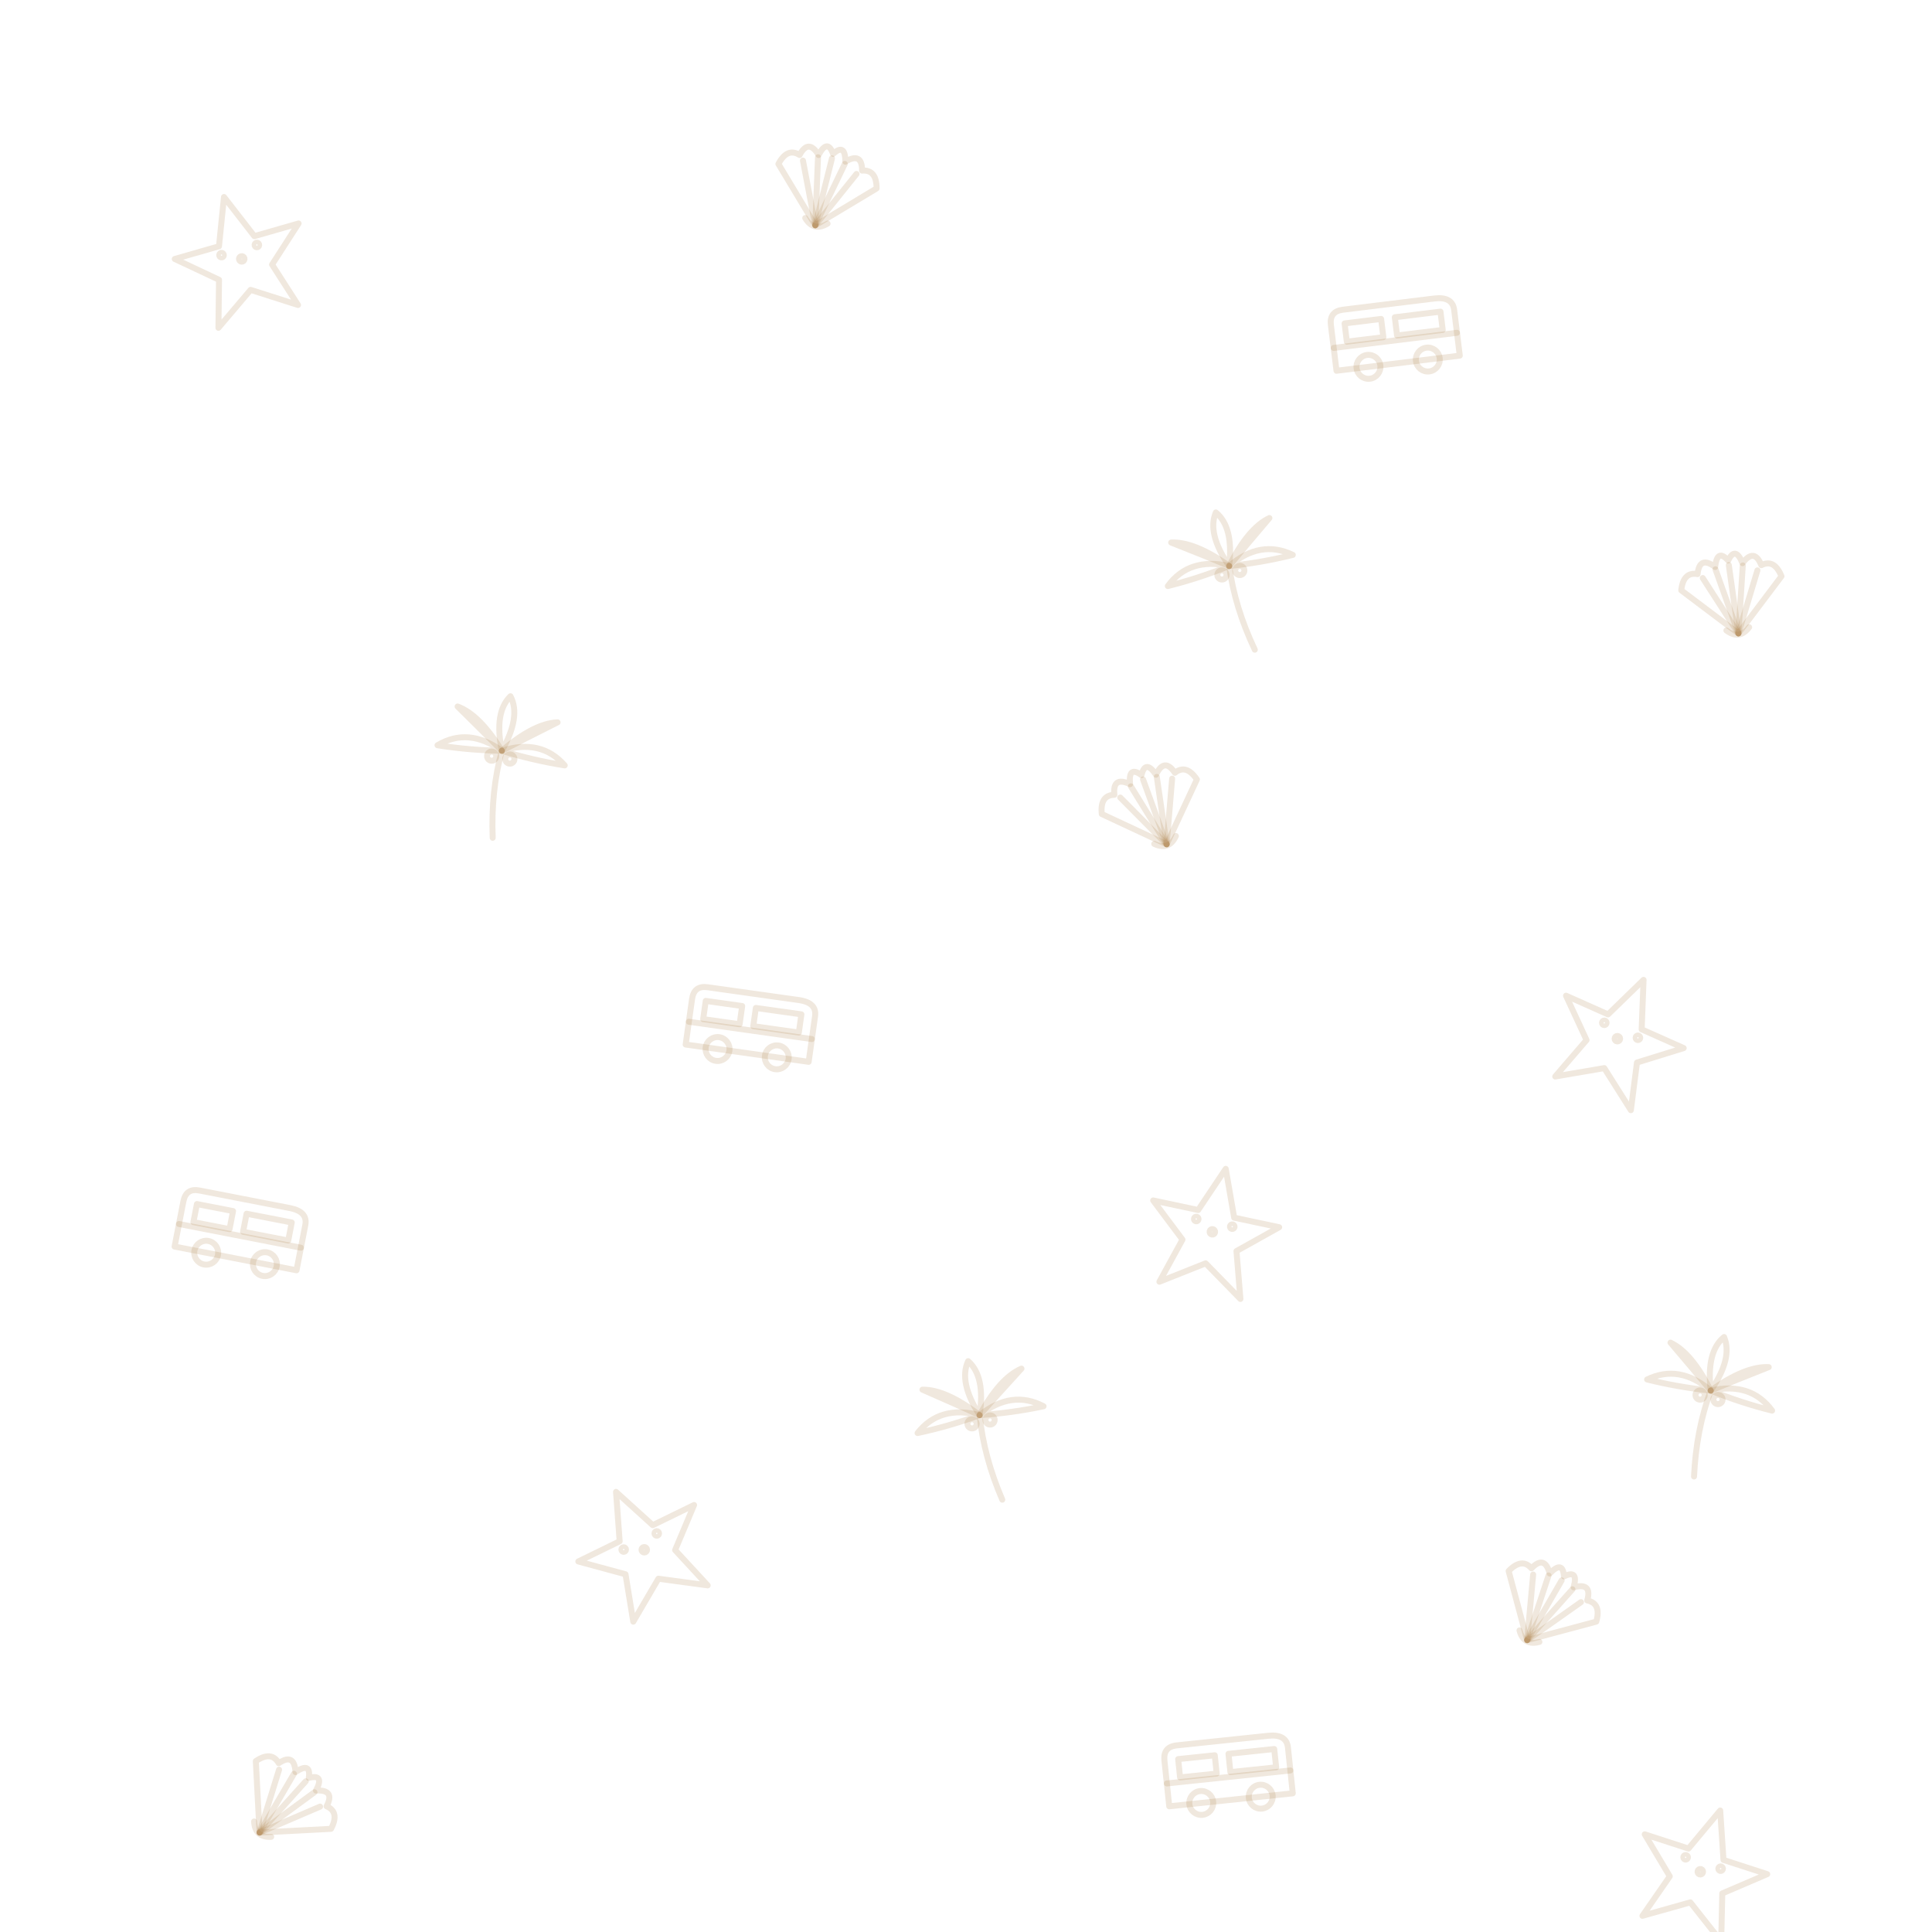
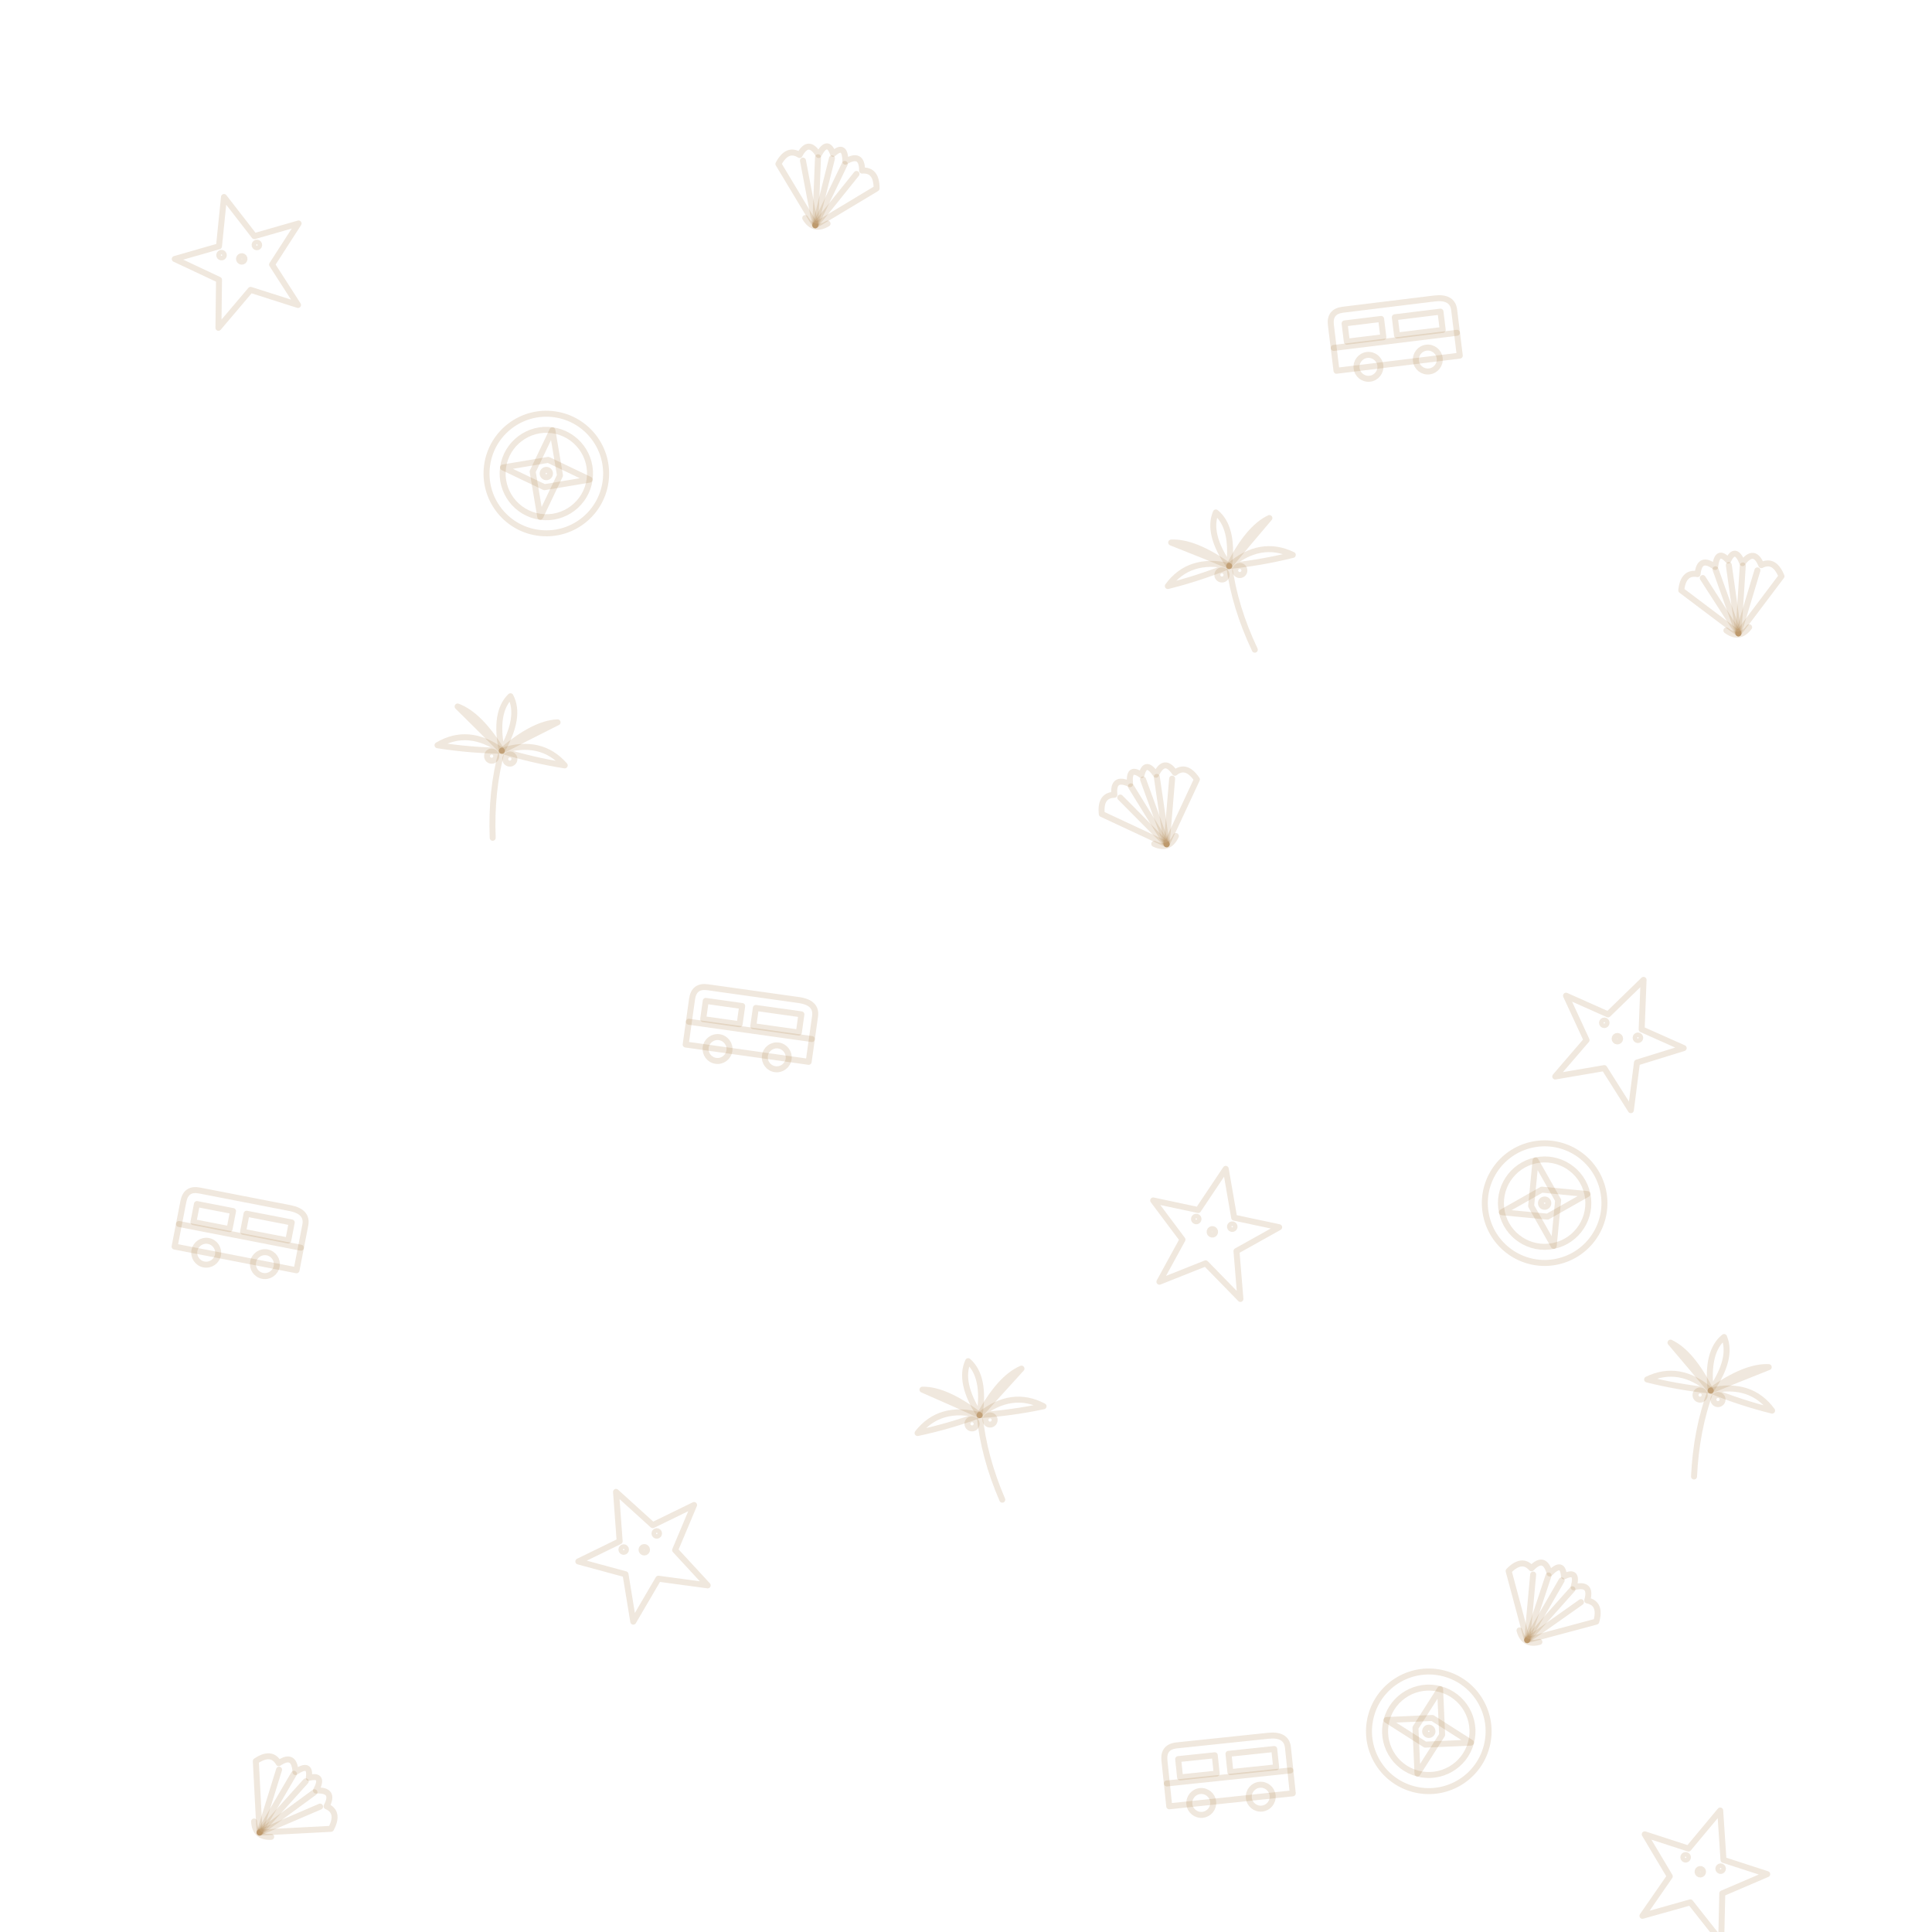
<svg xmlns="http://www.w3.org/2000/svg" width="420" height="420" viewBox="0 0 420 420">
  <defs>
    <g id="star" stroke-linejoin="round" stroke-linecap="round">
      <path d="M15,1 L19,11 L29,11 L21,18 L24,28 L15,22 L6,28 L9,18 L1,11 L11,11 Z" />
      <circle cx="15" cy="15" r="0.6" />
      <circle cx="11" cy="13" r="0.5" />
      <circle cx="19" cy="13" r="0.5" />
    </g>
    <g id="shell" stroke-linejoin="round" stroke-linecap="round">
      <path d="M15,22 L4,11 Q5,7 8,8 Q9,4 12,7 Q13,3 15,6 Q17,3 18,7 Q21,4 22,8 Q25,7 26,11 Z" />
      <path d="M15,22 L9,9" />
      <path d="M15,22 L12,7.5" />
      <path d="M15,22 L15,7" />
      <path d="M15,22 L18,7.5" />
      <path d="M15,22 L21,9" />
      <path d="M12.5,21 Q15,23.5 17.5,21" />
    </g>
    <g id="palm" stroke-linejoin="round" stroke-linecap="round">
      <path d="M15,11 Q14,20 16,30" />
      <path d="M15,11 Q7,7 1,12 Q8,12 15,11 Z" />
      <path d="M15,11 Q9,4 4,3 Q11,8 15,11 Z" />
      <path d="M15,11 Q12,3 15,-1 Q18,3 15,11 Z" />
      <path d="M15,11 Q21,4 26,3 Q19,8 15,11 Z" />
      <path d="M15,11 Q23,7 29,12 Q22,12 15,11 Z" />
      <circle cx="13" cy="12.5" r="1" />
      <circle cx="17" cy="12.5" r="1" />
+     </g>
+     <g id="compass" stroke-linejoin="round" stroke-linecap="round">
+       <circle cx="15" cy="15" r="13" />
+       <circle cx="15" cy="15" r="9.5" />
+       <path d="M15,5.5 L18,15 L15,24.5 L12,15 Z" />
+       <path d="M5.5,15 L15,12 L24.5,15 L15,18 Z" />
+       <circle cx="15" cy="15" r="0.8" />
    </g>
    <g id="van" stroke-linejoin="round" stroke-linecap="round">
      <path d="M2,11 Q2,8 5,8 L25,8 Q29,8 29,11 L29,21 L2,21 Z" />
      <path d="M5,11 L13,11 L13,15 L5,15 Z" />
      <path d="M16,11 L26,11 L26,15 L16,15 Z" />
      <path d="M2,16 L29,16" />
      <circle cx="9" cy="21" r="2.6" />
      <circle cx="22" cy="21" r="2.6" />
    </g>
  </defs>
  <g fill="none" stroke="#a06a2e" stroke-opacity="0.16" stroke-width="1.3">
    <use href="#star" transform="translate(34,46) rotate(-16)" />
    <use href="#shell" transform="translate(168,24) rotate(14)" />
    <use href="#van" transform="translate(286,60) rotate(-7)" />
    <use href="#palm" transform="translate(250,116) rotate(-14)" />
    <use href="#palm" transform="translate(96,150) rotate(9)" />
    <use href="#shell" transform="translate(232,168) rotate(-20)" />
    <use href="#star" transform="translate(344,206) rotate(24)" />
    <use href="#van" transform="translate(150,206) rotate(8)" />
    <use href="#van" transform="translate(40,250) rotate(11)" />
    <use href="#shell" transform="translate(360,118) rotate(-8)" />
    <use href="#star" transform="translate(252,250) rotate(12)" />
    <use href="#palm" transform="translate(196,300) rotate(-12)" />
    <use href="#shell" transform="translate(330,330) rotate(30)" />
    <use href="#star" transform="translate(120,330) rotate(-26)" />
    <use href="#palm" transform="translate(360,288) rotate(14)" />
    <use href="#shell" transform="translate(60,372) rotate(42)" />
    <use href="#van" transform="translate(250,372) rotate(-6)" />
    <use href="#star" transform="translate(360,388) rotate(18)" />
+     <use href="#compass" transform="translate(106,86) rotate(8)" />
+     <use href="#compass" transform="translate(318,250) rotate(-12)" />
+     <use href="#compass" transform="translate(300,358) rotate(15)" />
  </g>
</svg>
